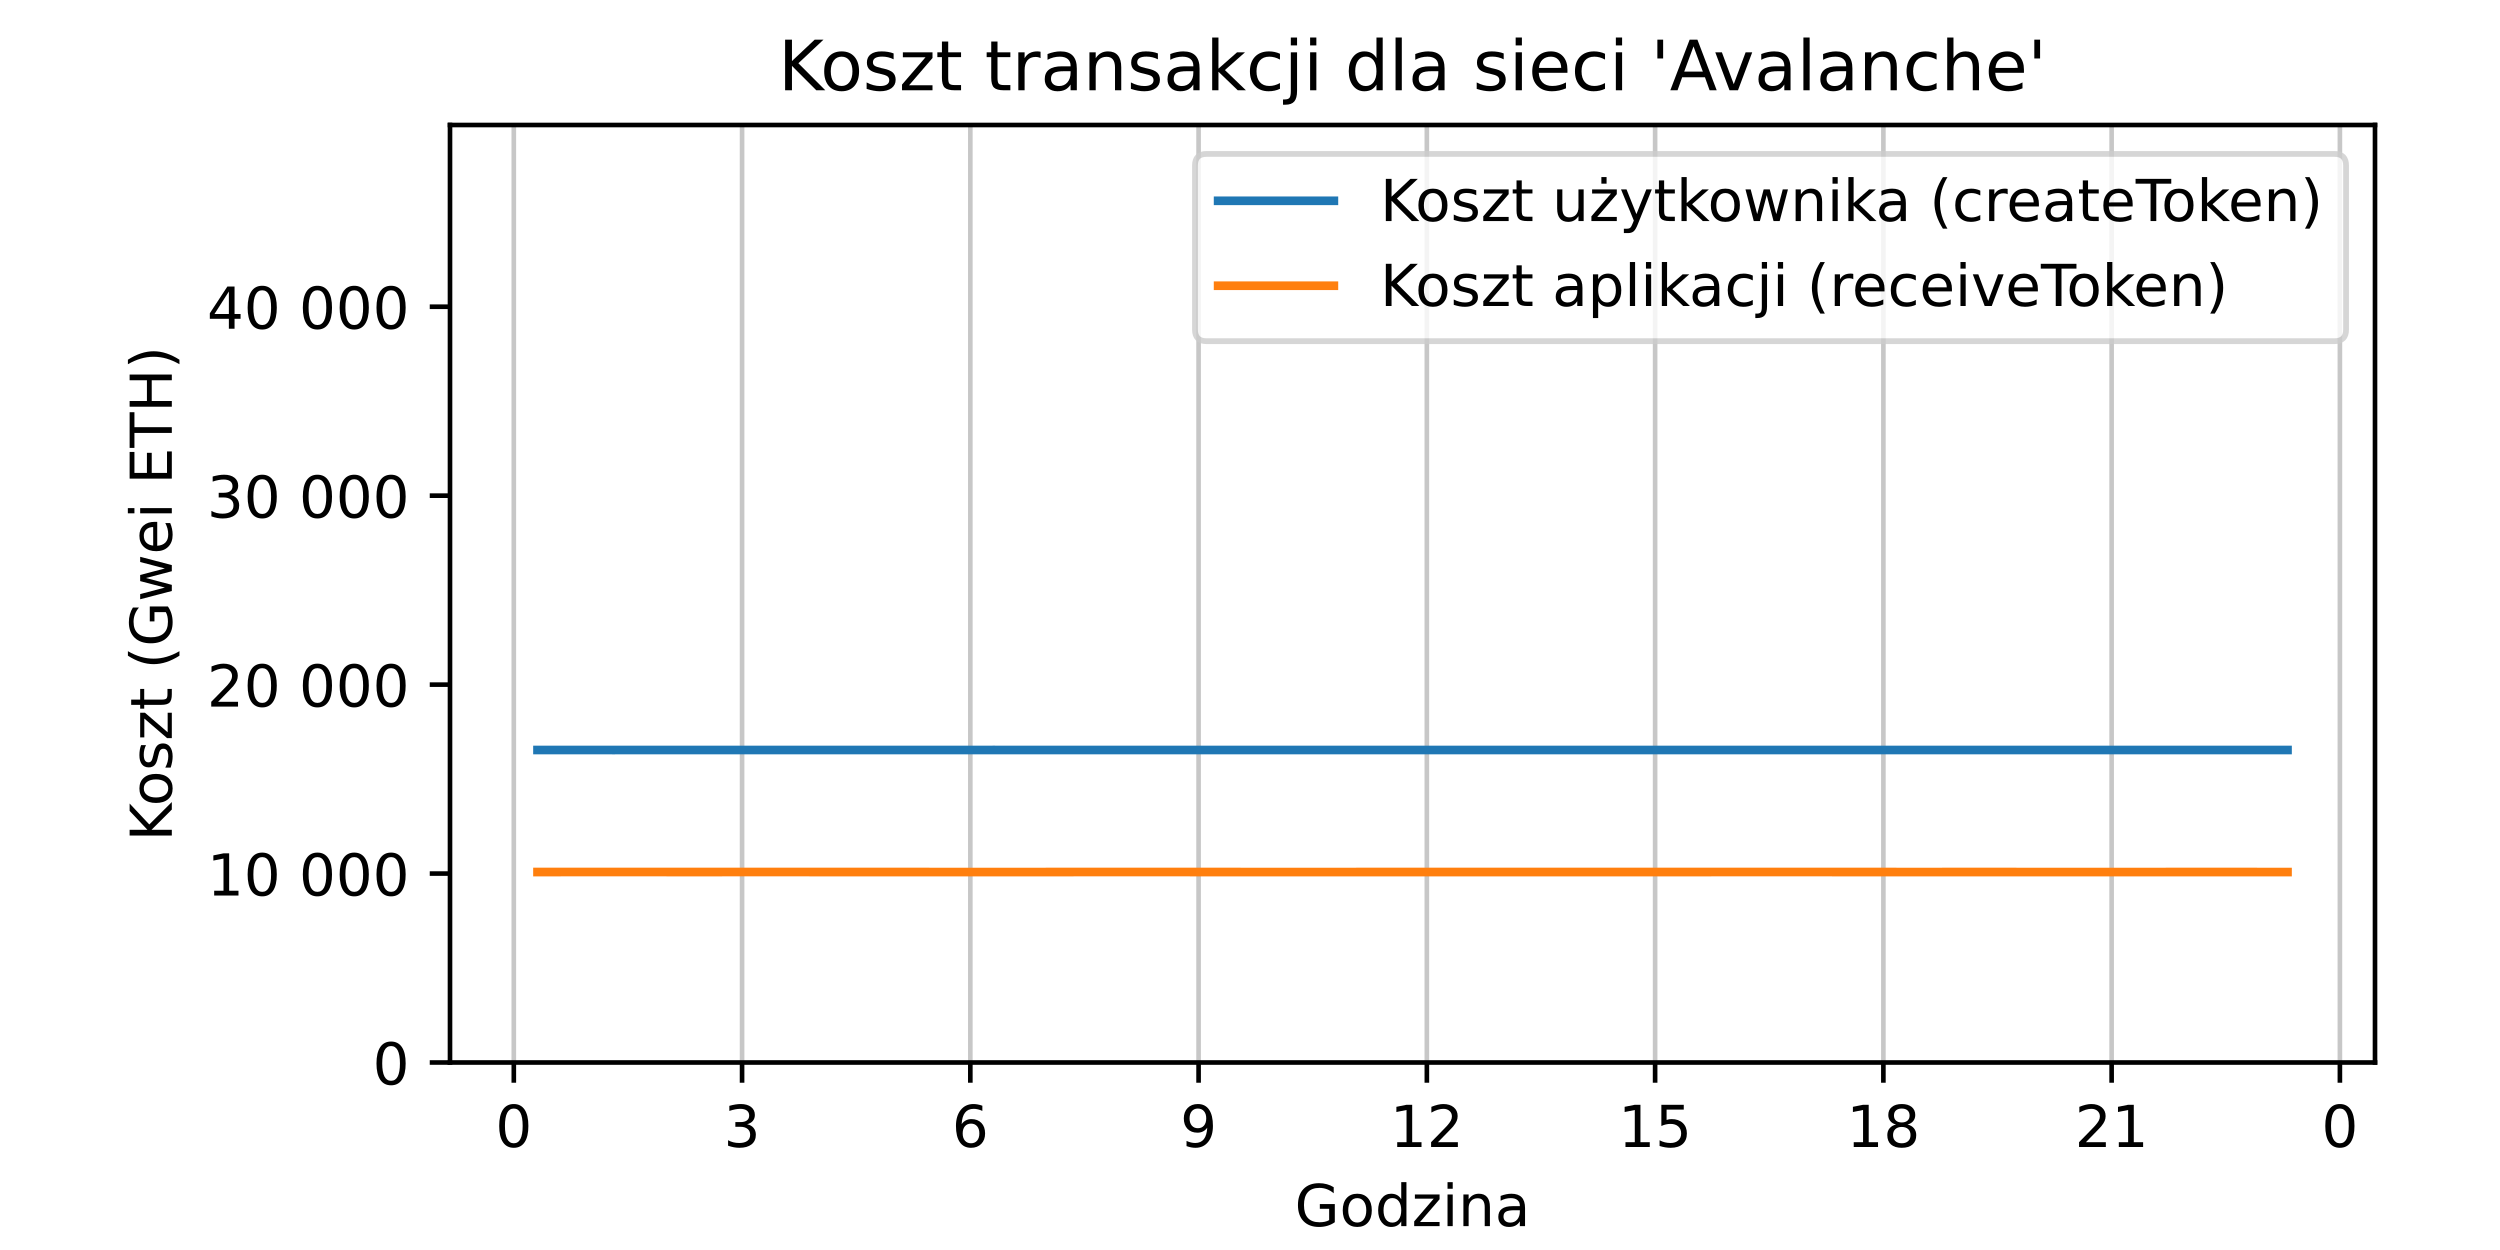
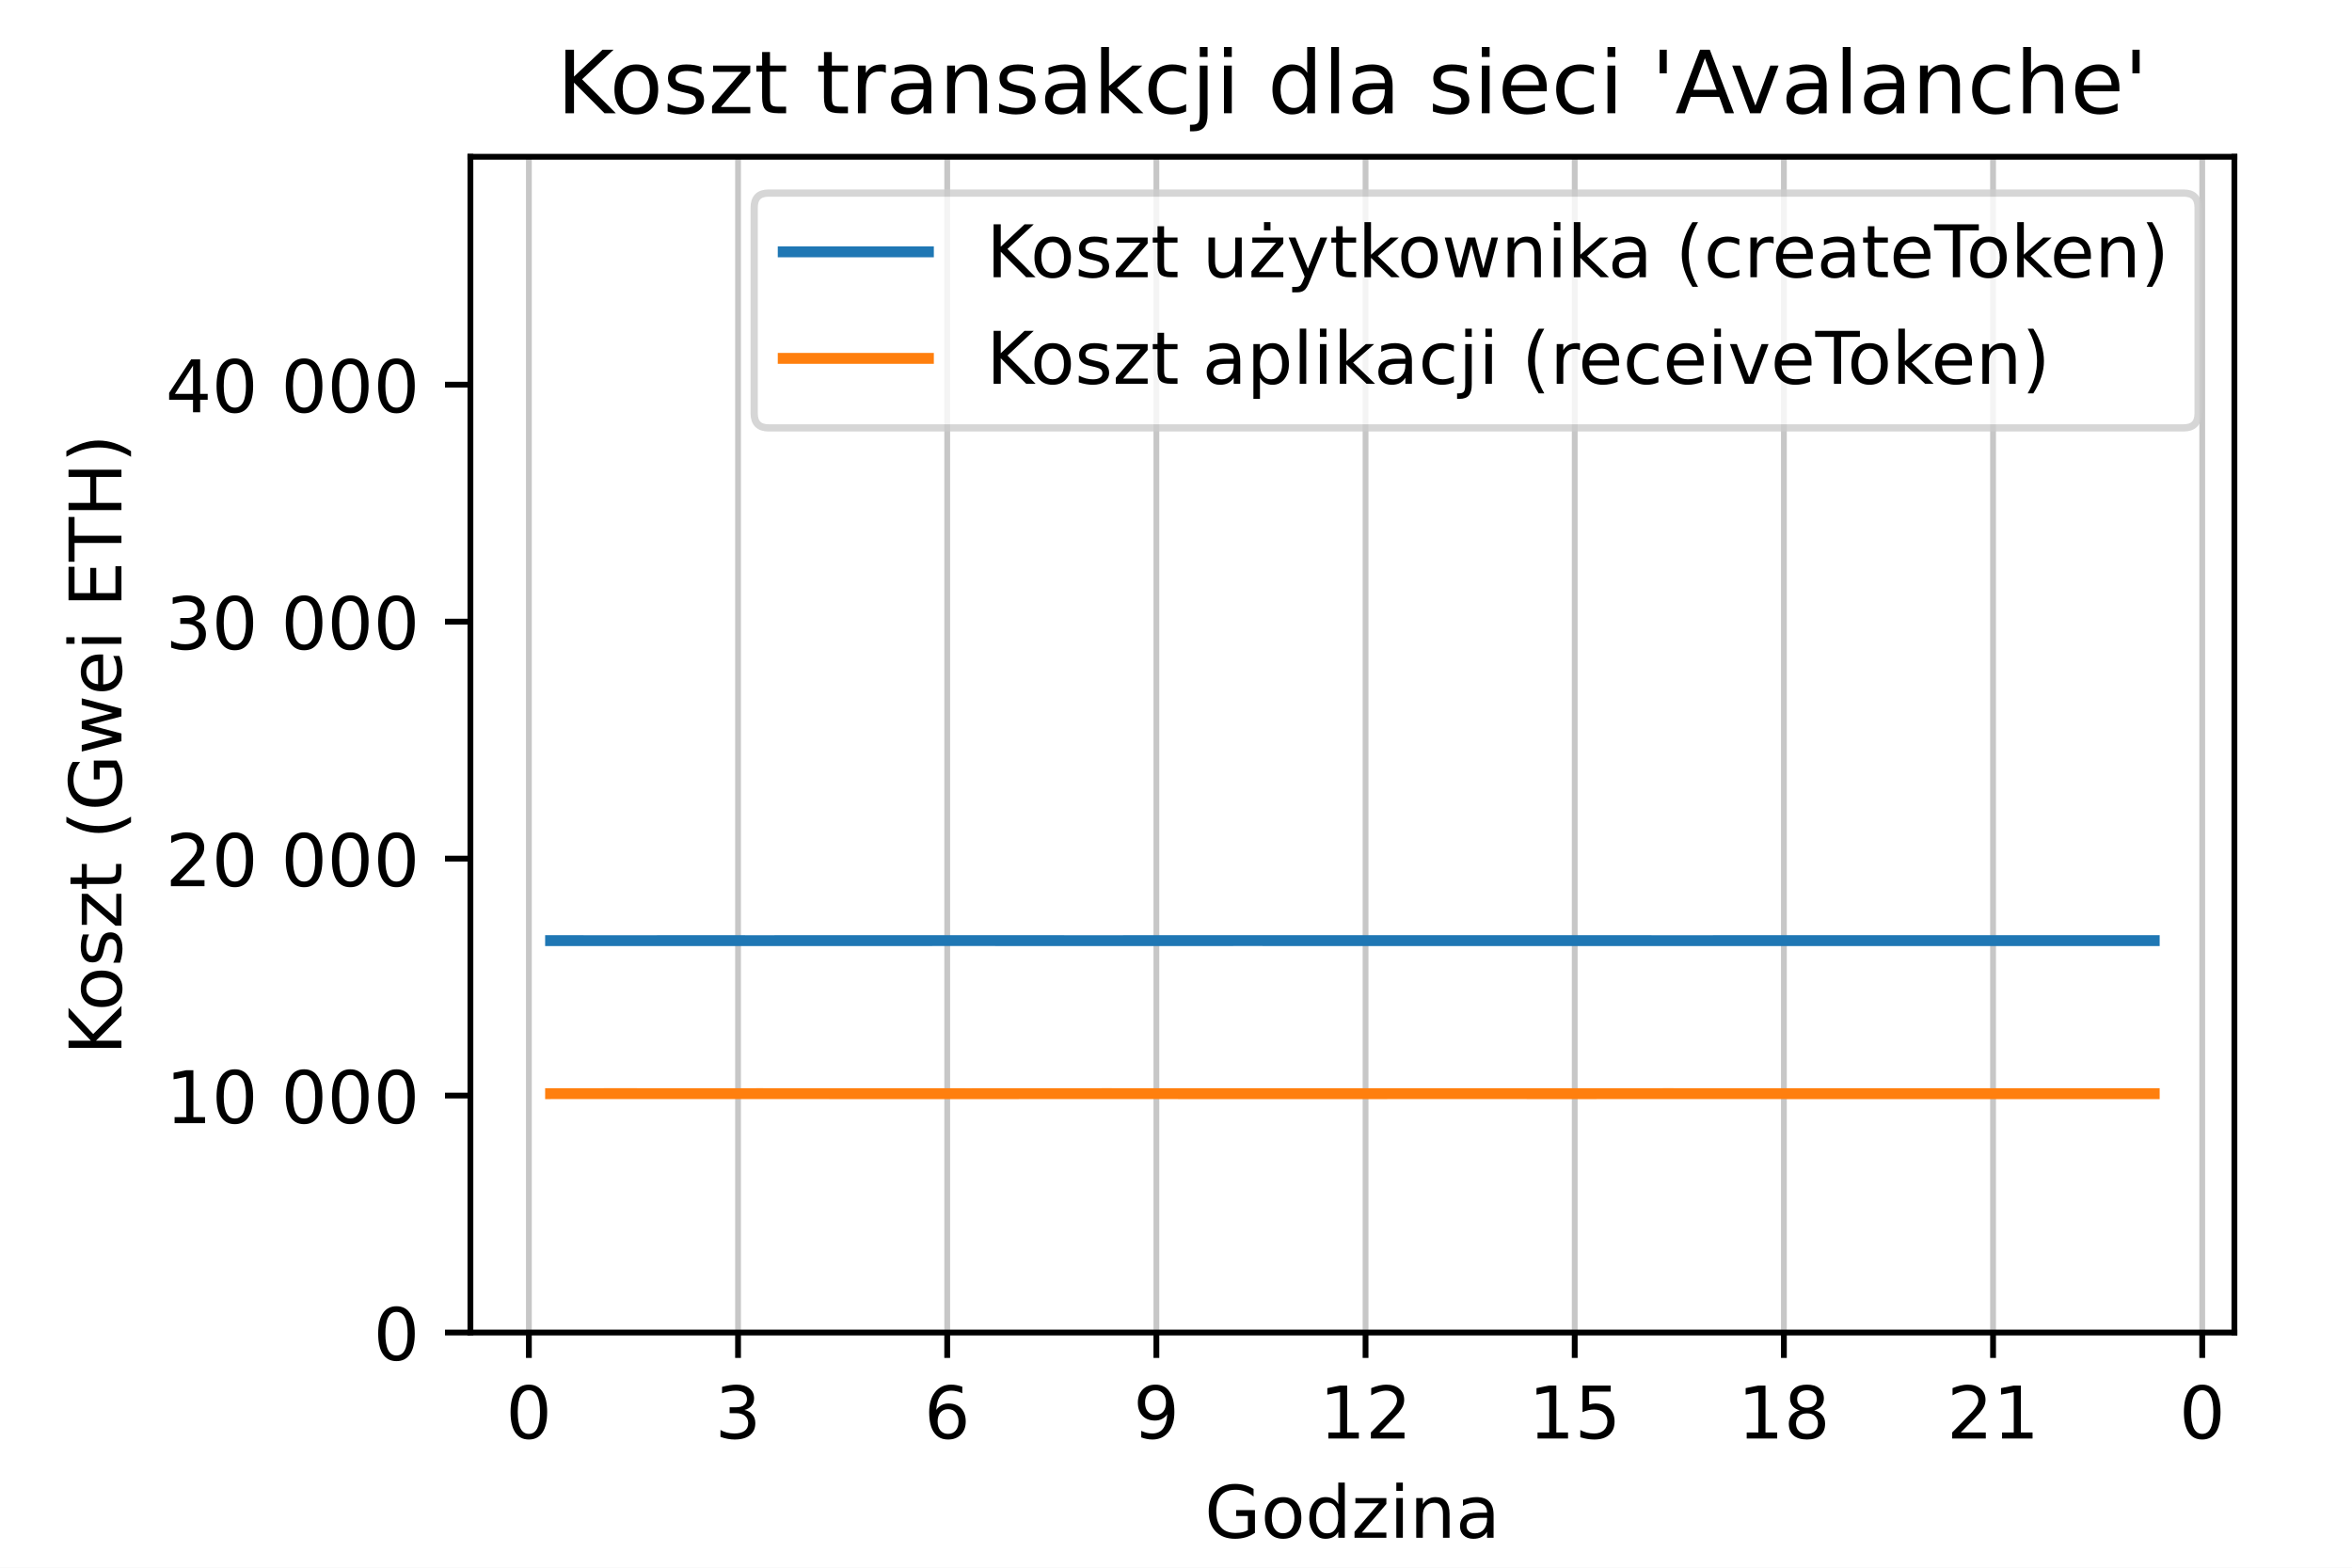
- <svg xmlns="http://www.w3.org/2000/svg" xmlns:xlink="http://www.w3.org/1999/xlink" width="432pt" height="216pt" viewBox="0 0 432 216" version="1.1">
+ <svg xmlns="http://www.w3.org/2000/svg" xmlns:xlink="http://www.w3.org/1999/xlink" width="324pt" height="216pt" viewBox="0 0 324 216" version="1.1">
  <defs>
    <style type="text/css">*{stroke-linejoin: round; stroke-linecap: butt}</style>
  </defs>
  <g id="figure_1">
    <g id="patch_1">
-       <path d="M 0 216  L 432 216  L 432 0  L 0 0  z " style="fill: #ffffff" />
+       <path d="M 0 216  L 324 216  L 324 0  L 0 0  z " style="fill: #ffffff" />
    </g>
    <g id="axes_1">
      <g id="patch_2">
-         <path d="M 77.76 183.6  L 410.4 183.6  L 410.4 21.6  L 77.76 21.6  z " style="fill: #ffffff" />
+         <path d="M 64.8 183.6  L 307.8 183.6  L 307.8 21.6  L 64.8 21.6  z " style="fill: #ffffff" />
      </g>
      <g id="matplotlib.axis_1">
        <g id="xtick_1">
          <g id="line2d_1">
-             <path d="M 88.786 183.6  L 88.786 21.6  " clip-path="url(#p49b5487b9a)" style="fill: none; stroke: #b0b0b0; stroke-opacity: 0.7; stroke-width: 0.8; stroke-linecap: square" />
+             <path d="M 72.855 183.6  L 72.855 21.6  " clip-path="url(#pa2dce106a3)" style="fill: none; stroke: #b0b0b0; stroke-opacity: 0.7; stroke-width: 0.8; stroke-linecap: square" />
          </g>
          <g id="line2d_2">
            <defs>
-               <path id="m25f9802b74" d="M 0 0  L 0 3.5  " style="stroke: #000000; stroke-width: 0.8" />
-             </defs>
-             <g>
-               <use xlink:href="#m25f9802b74" x="88.786" y="183.6" style="stroke: #000000; stroke-width: 0.8" />
+               <path id="mee5f98a367" d="M 0 0  L 0 3.5  " style="stroke: #000000; stroke-width: 0.8" />
+             </defs>
+             <g>
+               <use xlink:href="#mee5f98a367" x="72.855" y="183.6" style="stroke: #000000; stroke-width: 0.8" />
            </g>
          </g>
          <g id="text_1">
-             <g transform="translate(85.60466 198.1984)scale(0.1 -0.1)">
+             <g transform="translate(69.67339 198.1984)scale(0.1 -0.1)">
              <defs>
                <path id="DejaVuSans-30" d="M 2034 4250  Q 1547 4250 1301 3770  Q 1056 3291 1056 2328  Q 1056 1369 1301 889  Q 1547 409 2034 409  Q 2525 409 2770 889  Q 3016 1369 3016 2328  Q 3016 3291 2770 3770  Q 2525 4250 2034 4250  z M 2034 4750  Q 2819 4750 3233 4129  Q 3647 3509 3647 2328  Q 3647 1150 3233 529  Q 2819 -91 2034 -91  Q 1250 -91 836 529  Q 422 1150 422 2328  Q 422 3509 836 4129  Q 1250 4750 2034 4750  z " transform="scale(0.015625)" />
              </defs>
              <use xlink:href="#DejaVuSans-30" />
            </g>
          </g>
        </g>
        <g id="xtick_2">
          <g id="line2d_3">
-             <path d="M 128.229 183.6  L 128.229 21.6  " clip-path="url(#p49b5487b9a)" style="fill: none; stroke: #b0b0b0; stroke-opacity: 0.7; stroke-width: 0.8; stroke-linecap: square" />
+             <path d="M 101.669 183.6  L 101.669 21.6  " clip-path="url(#pa2dce106a3)" style="fill: none; stroke: #b0b0b0; stroke-opacity: 0.7; stroke-width: 0.8; stroke-linecap: square" />
          </g>
          <g id="line2d_4">
            <g>
-               <use xlink:href="#m25f9802b74" x="128.229" y="183.6" style="stroke: #000000; stroke-width: 0.8" />
+               <use xlink:href="#mee5f98a367" x="101.669" y="183.6" style="stroke: #000000; stroke-width: 0.8" />
            </g>
          </g>
          <g id="text_2">
-             <g transform="translate(125.0481 198.1984)scale(0.1 -0.1)">
+             <g transform="translate(98.48762 198.1984)scale(0.1 -0.1)">
              <defs>
                <path id="DejaVuSans-33" d="M 2597 2516  Q 3050 2419 3304 2112  Q 3559 1806 3559 1356  Q 3559 666 3084 287  Q 2609 -91 1734 -91  Q 1441 -91 1130 -33  Q 819 25 488 141  L 488 750  Q 750 597 1062 519  Q 1375 441 1716 441  Q 2309 441 2620 675  Q 2931 909 2931 1356  Q 2931 1769 2642 2001  Q 2353 2234 1838 2234  L 1294 2234  L 1294 2753  L 1863 2753  Q 2328 2753 2575 2939  Q 2822 3125 2822 3475  Q 2822 3834 2567 4026  Q 2313 4219 1838 4219  Q 1578 4219 1281 4162  Q 984 4106 628 3988  L 628 4550  Q 988 4650 1302 4700  Q 1616 4750 1894 4750  Q 2613 4750 3031 4423  Q 3450 4097 3450 3541  Q 3450 3153 3228 2886  Q 3006 2619 2597 2516  z " transform="scale(0.015625)" />
              </defs>
              <use xlink:href="#DejaVuSans-33" />
            </g>
          </g>
        </g>
        <g id="xtick_3">
          <g id="line2d_5">
-             <path d="M 167.673 183.6  L 167.673 21.6  " clip-path="url(#p49b5487b9a)" style="fill: none; stroke: #b0b0b0; stroke-opacity: 0.7; stroke-width: 0.8; stroke-linecap: square" />
+             <path d="M 130.483 183.6  L 130.483 21.6  " clip-path="url(#pa2dce106a3)" style="fill: none; stroke: #b0b0b0; stroke-opacity: 0.7; stroke-width: 0.8; stroke-linecap: square" />
          </g>
          <g id="line2d_6">
            <g>
-               <use xlink:href="#m25f9802b74" x="167.673" y="183.6" style="stroke: #000000; stroke-width: 0.8" />
+               <use xlink:href="#mee5f98a367" x="130.483" y="183.6" style="stroke: #000000; stroke-width: 0.8" />
            </g>
          </g>
          <g id="text_3">
-             <g transform="translate(164.4916 198.1984)scale(0.1 -0.1)">
+             <g transform="translate(127.3019 198.1984)scale(0.1 -0.1)">
              <defs>
                <path id="DejaVuSans-36" d="M 2113 2584  Q 1688 2584 1439 2293  Q 1191 2003 1191 1497  Q 1191 994 1439 701  Q 1688 409 2113 409  Q 2538 409 2786 701  Q 3034 994 3034 1497  Q 3034 2003 2786 2293  Q 2538 2584 2113 2584  z M 3366 4563  L 3366 3988  Q 3128 4100 2886 4159  Q 2644 4219 2406 4219  Q 1781 4219 1451 3797  Q 1122 3375 1075 2522  Q 1259 2794 1537 2939  Q 1816 3084 2150 3084  Q 2853 3084 3261 2657  Q 3669 2231 3669 1497  Q 3669 778 3244 343  Q 2819 -91 2113 -91  Q 1303 -91 875 529  Q 447 1150 447 2328  Q 447 3434 972 4092  Q 1497 4750 2381 4750  Q 2619 4750 2861 4703  Q 3103 4656 3366 4563  z " transform="scale(0.015625)" />
              </defs>
              <use xlink:href="#DejaVuSans-36" />
            </g>
          </g>
        </g>
        <g id="xtick_4">
          <g id="line2d_7">
-             <path d="M 207.116 183.6  L 207.116 21.6  " clip-path="url(#p49b5487b9a)" style="fill: none; stroke: #b0b0b0; stroke-opacity: 0.7; stroke-width: 0.8; stroke-linecap: square" />
+             <path d="M 159.297 183.6  L 159.297 21.6  " clip-path="url(#pa2dce106a3)" style="fill: none; stroke: #b0b0b0; stroke-opacity: 0.7; stroke-width: 0.8; stroke-linecap: square" />
          </g>
          <g id="line2d_8">
            <g>
-               <use xlink:href="#m25f9802b74" x="207.116" y="183.6" style="stroke: #000000; stroke-width: 0.8" />
+               <use xlink:href="#mee5f98a367" x="159.297" y="183.6" style="stroke: #000000; stroke-width: 0.8" />
            </g>
          </g>
          <g id="text_4">
-             <g transform="translate(203.9351 198.1984)scale(0.1 -0.1)">
+             <g transform="translate(156.1161 198.1984)scale(0.1 -0.1)">
              <defs>
                <path id="DejaVuSans-39" d="M 703 97  L 703 672  Q 941 559 1184 500  Q 1428 441 1663 441  Q 2288 441 2617 861  Q 2947 1281 2994 2138  Q 2813 1869 2534 1725  Q 2256 1581 1919 1581  Q 1219 1581 811 2004  Q 403 2428 403 3163  Q 403 3881 828 4315  Q 1253 4750 1959 4750  Q 2769 4750 3195 4129  Q 3622 3509 3622 2328  Q 3622 1225 3098 567  Q 2575 -91 1691 -91  Q 1453 -91 1209 -44  Q 966 3 703 97  z M 1959 2075  Q 2384 2075 2632 2365  Q 2881 2656 2881 3163  Q 2881 3666 2632 3958  Q 2384 4250 1959 4250  Q 1534 4250 1286 3958  Q 1038 3666 1038 3163  Q 1038 2656 1286 2365  Q 1534 2075 1959 2075  z " transform="scale(0.015625)" />
              </defs>
              <use xlink:href="#DejaVuSans-39" />
            </g>
          </g>
        </g>
        <g id="xtick_5">
          <g id="line2d_9">
-             <path d="M 246.56 183.6  L 246.56 21.6  " clip-path="url(#p49b5487b9a)" style="fill: none; stroke: #b0b0b0; stroke-opacity: 0.7; stroke-width: 0.8; stroke-linecap: square" />
+             <path d="M 188.112 183.6  L 188.112 21.6  " clip-path="url(#pa2dce106a3)" style="fill: none; stroke: #b0b0b0; stroke-opacity: 0.7; stroke-width: 0.8; stroke-linecap: square" />
          </g>
          <g id="line2d_10">
            <g>
-               <use xlink:href="#m25f9802b74" x="246.56" y="183.6" style="stroke: #000000; stroke-width: 0.8" />
+               <use xlink:href="#mee5f98a367" x="188.112" y="183.6" style="stroke: #000000; stroke-width: 0.8" />
            </g>
          </g>
          <g id="text_5">
-             <g transform="translate(240.1973 198.1984)scale(0.1 -0.1)">
+             <g transform="translate(181.7491 198.1984)scale(0.1 -0.1)">
              <defs>
                <path id="DejaVuSans-31" d="M 794 531  L 1825 531  L 1825 4091  L 703 3866  L 703 4441  L 1819 4666  L 2450 4666  L 2450 531  L 3481 531  L 3481 0  L 794 0  L 794 531  z " transform="scale(0.015625)" />
                <path id="DejaVuSans-32" d="M 1228 531  L 3431 531  L 3431 0  L 469 0  L 469 531  Q 828 903 1448 1529  Q 2069 2156 2228 2338  Q 2531 2678 2651 2914  Q 2772 3150 2772 3378  Q 2772 3750 2511 3984  Q 2250 4219 1831 4219  Q 1534 4219 1204 4116  Q 875 4013 500 3803  L 500 4441  Q 881 4594 1212 4672  Q 1544 4750 1819 4750  Q 2544 4750 2975 4387  Q 3406 4025 3406 3419  Q 3406 3131 3298 2873  Q 3191 2616 2906 2266  Q 2828 2175 2409 1742  Q 1991 1309 1228 531  z " transform="scale(0.015625)" />
              </defs>
              <use xlink:href="#DejaVuSans-31" />
              <use xlink:href="#DejaVuSans-32" x="63.623" />
            </g>
          </g>
        </g>
        <g id="xtick_6">
          <g id="line2d_11">
-             <path d="M 286.003 183.6  L 286.003 21.6  " clip-path="url(#p49b5487b9a)" style="fill: none; stroke: #b0b0b0; stroke-opacity: 0.7; stroke-width: 0.8; stroke-linecap: square" />
+             <path d="M 216.926 183.6  L 216.926 21.6  " clip-path="url(#pa2dce106a3)" style="fill: none; stroke: #b0b0b0; stroke-opacity: 0.7; stroke-width: 0.8; stroke-linecap: square" />
          </g>
          <g id="line2d_12">
            <g>
-               <use xlink:href="#m25f9802b74" x="286.003" y="183.6" style="stroke: #000000; stroke-width: 0.8" />
+               <use xlink:href="#mee5f98a367" x="216.926" y="183.6" style="stroke: #000000; stroke-width: 0.8" />
            </g>
          </g>
          <g id="text_6">
-             <g transform="translate(279.6408 198.1984)scale(0.1 -0.1)">
+             <g transform="translate(210.5633 198.1984)scale(0.1 -0.1)">
              <defs>
                <path id="DejaVuSans-35" d="M 691 4666  L 3169 4666  L 3169 4134  L 1269 4134  L 1269 2991  Q 1406 3038 1543 3061  Q 1681 3084 1819 3084  Q 2600 3084 3056 2656  Q 3513 2228 3513 1497  Q 3513 744 3044 326  Q 2575 -91 1722 -91  Q 1428 -91 1123 -41  Q 819 9 494 109  L 494 744  Q 775 591 1075 516  Q 1375 441 1709 441  Q 2250 441 2565 725  Q 2881 1009 2881 1497  Q 2881 1984 2565 2268  Q 2250 2553 1709 2553  Q 1456 2553 1204 2497  Q 953 2441 691 2322  L 691 4666  z " transform="scale(0.015625)" />
              </defs>
              <use xlink:href="#DejaVuSans-31" />
              <use xlink:href="#DejaVuSans-35" x="63.623" />
            </g>
          </g>
        </g>
        <g id="xtick_7">
          <g id="line2d_13">
-             <path d="M 325.447 183.6  L 325.447 21.6  " clip-path="url(#p49b5487b9a)" style="fill: none; stroke: #b0b0b0; stroke-opacity: 0.7; stroke-width: 0.8; stroke-linecap: square" />
+             <path d="M 245.74 183.6  L 245.74 21.6  " clip-path="url(#pa2dce106a3)" style="fill: none; stroke: #b0b0b0; stroke-opacity: 0.7; stroke-width: 0.8; stroke-linecap: square" />
          </g>
          <g id="line2d_14">
            <g>
-               <use xlink:href="#m25f9802b74" x="325.447" y="183.6" style="stroke: #000000; stroke-width: 0.8" />
+               <use xlink:href="#mee5f98a367" x="245.74" y="183.6" style="stroke: #000000; stroke-width: 0.8" />
            </g>
          </g>
          <g id="text_7">
-             <g transform="translate(319.0843 198.1984)scale(0.1 -0.1)">
+             <g transform="translate(239.3775 198.1984)scale(0.1 -0.1)">
              <defs>
                <path id="DejaVuSans-38" d="M 2034 2216  Q 1584 2216 1326 1975  Q 1069 1734 1069 1313  Q 1069 891 1326 650  Q 1584 409 2034 409  Q 2484 409 2743 651  Q 3003 894 3003 1313  Q 3003 1734 2745 1975  Q 2488 2216 2034 2216  z M 1403 2484  Q 997 2584 770 2862  Q 544 3141 544 3541  Q 544 4100 942 4425  Q 1341 4750 2034 4750  Q 2731 4750 3128 4425  Q 3525 4100 3525 3541  Q 3525 3141 3298 2862  Q 3072 2584 2669 2484  Q 3125 2378 3379 2068  Q 3634 1759 3634 1313  Q 3634 634 3220 271  Q 2806 -91 2034 -91  Q 1263 -91 848 271  Q 434 634 434 1313  Q 434 1759 690 2068  Q 947 2378 1403 2484  z M 1172 3481  Q 1172 3119 1398 2916  Q 1625 2713 2034 2713  Q 2441 2713 2670 2916  Q 2900 3119 2900 3481  Q 2900 3844 2670 4047  Q 2441 4250 2034 4250  Q 1625 4250 1398 4047  Q 1172 3844 1172 3481  z " transform="scale(0.015625)" />
              </defs>
              <use xlink:href="#DejaVuSans-31" />
              <use xlink:href="#DejaVuSans-38" x="63.623" />
            </g>
          </g>
        </g>
        <g id="xtick_8">
          <g id="line2d_15">
-             <path d="M 364.89 183.6  L 364.89 21.6  " clip-path="url(#p49b5487b9a)" style="fill: none; stroke: #b0b0b0; stroke-opacity: 0.7; stroke-width: 0.8; stroke-linecap: square" />
+             <path d="M 274.554 183.6  L 274.554 21.6  " clip-path="url(#pa2dce106a3)" style="fill: none; stroke: #b0b0b0; stroke-opacity: 0.7; stroke-width: 0.8; stroke-linecap: square" />
          </g>
          <g id="line2d_16">
            <g>
-               <use xlink:href="#m25f9802b74" x="364.89" y="183.6" style="stroke: #000000; stroke-width: 0.8" />
+               <use xlink:href="#mee5f98a367" x="274.554" y="183.6" style="stroke: #000000; stroke-width: 0.8" />
            </g>
          </g>
          <g id="text_8">
-             <g transform="translate(358.5278 198.1984)scale(0.1 -0.1)">
+             <g transform="translate(268.1917 198.1984)scale(0.1 -0.1)">
              <use xlink:href="#DejaVuSans-32" />
              <use xlink:href="#DejaVuSans-31" x="63.623" />
            </g>
          </g>
        </g>
        <g id="xtick_9">
          <g id="line2d_17">
-             <path d="M 404.334 183.6  L 404.334 21.6  " clip-path="url(#p49b5487b9a)" style="fill: none; stroke: #b0b0b0; stroke-opacity: 0.7; stroke-width: 0.8; stroke-linecap: square" />
+             <path d="M 303.368 183.6  L 303.368 21.6  " clip-path="url(#pa2dce106a3)" style="fill: none; stroke: #b0b0b0; stroke-opacity: 0.7; stroke-width: 0.8; stroke-linecap: square" />
          </g>
          <g id="line2d_18">
            <g>
-               <use xlink:href="#m25f9802b74" x="404.334" y="183.6" style="stroke: #000000; stroke-width: 0.8" />
+               <use xlink:href="#mee5f98a367" x="303.368" y="183.6" style="stroke: #000000; stroke-width: 0.8" />
            </g>
          </g>
          <g id="text_9">
-             <g transform="translate(401.1525 198.1984)scale(0.1 -0.1)">
+             <g transform="translate(300.1872 198.1984)scale(0.1 -0.1)">
              <use xlink:href="#DejaVuSans-30" />
            </g>
          </g>
        </g>
        <g id="text_10">
-           <g transform="translate(223.7261 211.8766)scale(0.1 -0.1)">
+           <g transform="translate(165.9461 211.8766)scale(0.1 -0.1)">
            <defs>
              <path id="DejaVuSans-47" d="M 3809 666  L 3809 1919  L 2778 1919  L 2778 2438  L 4434 2438  L 4434 434  Q 4069 175 3628 42  Q 3188 -91 2688 -91  Q 1594 -91 976 548  Q 359 1188 359 2328  Q 359 3472 976 4111  Q 1594 4750 2688 4750  Q 3144 4750 3555 4637  Q 3966 4525 4313 4306  L 4313 3634  Q 3963 3931 3569 4081  Q 3175 4231 2741 4231  Q 1884 4231 1454 3753  Q 1025 3275 1025 2328  Q 1025 1384 1454 906  Q 1884 428 2741 428  Q 3075 428 3337 486  Q 3600 544 3809 666  z " transform="scale(0.015625)" />
              <path id="DejaVuSans-6f" d="M 1959 3097  Q 1497 3097 1228 2736  Q 959 2375 959 1747  Q 959 1119 1226 758  Q 1494 397 1959 397  Q 2419 397 2687 759  Q 2956 1122 2956 1747  Q 2956 2369 2687 2733  Q 2419 3097 1959 3097  z M 1959 3584  Q 2709 3584 3137 3096  Q 3566 2609 3566 1747  Q 3566 888 3137 398  Q 2709 -91 1959 -91  Q 1206 -91 779 398  Q 353 888 353 1747  Q 353 2609 779 3096  Q 1206 3584 1959 3584  z " transform="scale(0.015625)" />
              <path id="DejaVuSans-64" d="M 2906 2969  L 2906 4863  L 3481 4863  L 3481 0  L 2906 0  L 2906 525  Q 2725 213 2448 61  Q 2172 -91 1784 -91  Q 1150 -91 751 415  Q 353 922 353 1747  Q 353 2572 751 3078  Q 1150 3584 1784 3584  Q 2172 3584 2448 3432  Q 2725 3281 2906 2969  z M 947 1747  Q 947 1113 1208 752  Q 1469 391 1925 391  Q 2381 391 2643 752  Q 2906 1113 2906 1747  Q 2906 2381 2643 2742  Q 2381 3103 1925 3103  Q 1469 3103 1208 2742  Q 947 2381 947 1747  z " transform="scale(0.015625)" />
              <path id="DejaVuSans-7a" d="M 353 3500  L 3084 3500  L 3084 2975  L 922 459  L 3084 459  L 3084 0  L 275 0  L 275 525  L 2438 3041  L 353 3041  L 353 3500  z " transform="scale(0.015625)" />
              <path id="DejaVuSans-69" d="M 603 3500  L 1178 3500  L 1178 0  L 603 0  L 603 3500  z M 603 4863  L 1178 4863  L 1178 4134  L 603 4134  L 603 4863  z " transform="scale(0.015625)" />
              <path id="DejaVuSans-6e" d="M 3513 2113  L 3513 0  L 2938 0  L 2938 2094  Q 2938 2591 2744 2837  Q 2550 3084 2163 3084  Q 1697 3084 1428 2787  Q 1159 2491 1159 1978  L 1159 0  L 581 0  L 581 3500  L 1159 3500  L 1159 2956  Q 1366 3272 1645 3428  Q 1925 3584 2291 3584  Q 2894 3584 3203 3211  Q 3513 2838 3513 2113  z " transform="scale(0.015625)" />
              <path id="DejaVuSans-61" d="M 2194 1759  Q 1497 1759 1228 1600  Q 959 1441 959 1056  Q 959 750 1161 570  Q 1363 391 1709 391  Q 2188 391 2477 730  Q 2766 1069 2766 1631  L 2766 1759  L 2194 1759  z M 3341 1997  L 3341 0  L 2766 0  L 2766 531  Q 2569 213 2275 61  Q 1981 -91 1556 -91  Q 1019 -91 701 211  Q 384 513 384 1019  Q 384 1609 779 1909  Q 1175 2209 1959 2209  L 2766 2209  L 2766 2266  Q 2766 2663 2505 2880  Q 2244 3097 1772 3097  Q 1472 3097 1187 3025  Q 903 2953 641 2809  L 641 3341  Q 956 3463 1253 3523  Q 1550 3584 1831 3584  Q 2591 3584 2966 3190  Q 3341 2797 3341 1997  z " transform="scale(0.015625)" />
            </defs>
            <use xlink:href="#DejaVuSans-47" />
            <use xlink:href="#DejaVuSans-6f" x="77.49" />
            <use xlink:href="#DejaVuSans-64" x="138.672" />
            <use xlink:href="#DejaVuSans-7a" x="202.148" />
            <use xlink:href="#DejaVuSans-69" x="254.639" />
            <use xlink:href="#DejaVuSans-6e" x="282.422" />
            <use xlink:href="#DejaVuSans-61" x="345.801" />
          </g>
        </g>
      </g>
      <g id="matplotlib.axis_2">
        <g id="ytick_1">
          <g id="line2d_19">
            <defs>
-               <path id="m1d9771fbdd" d="M 0 0  L -3.5 0  " style="stroke: #000000; stroke-width: 0.8" />
-             </defs>
-             <g>
-               <use xlink:href="#m1d9771fbdd" x="77.76" y="183.6" style="stroke: #000000; stroke-width: 0.8" />
+               <path id="m3f903a6457" d="M 0 0  L -3.5 0  " style="stroke: #000000; stroke-width: 0.8" />
+             </defs>
+             <g>
+               <use xlink:href="#m3f903a6457" x="64.8" y="183.6" style="stroke: #000000; stroke-width: 0.8" />
            </g>
          </g>
          <g id="text_11">
-             <g transform="translate(64.3975 187.3992)scale(0.1 -0.1)">
+             <g transform="translate(51.4375 187.3992)scale(0.1 -0.1)">
              <use xlink:href="#DejaVuSans-30" />
            </g>
          </g>
        </g>
        <g id="ytick_2">
          <g id="line2d_20">
            <g>
-               <use xlink:href="#m1d9771fbdd" x="77.76" y="150.951" style="stroke: #000000; stroke-width: 0.8" />
+               <use xlink:href="#m3f903a6457" x="64.8" y="150.951" style="stroke: #000000; stroke-width: 0.8" />
            </g>
          </g>
          <g id="text_12">
-             <g transform="translate(35.76937 154.7502)scale(0.1 -0.1)">
+             <g transform="translate(22.80937 154.7502)scale(0.1 -0.1)">
              <defs>
                <path id="DejaVuSans-20" transform="scale(0.015625)" />
              </defs>
              <use xlink:href="#DejaVuSans-31" />
              <use xlink:href="#DejaVuSans-30" x="63.623" />
              <use xlink:href="#DejaVuSans-20" x="127.246" />
              <use xlink:href="#DejaVuSans-30" x="159.033" />
              <use xlink:href="#DejaVuSans-30" x="222.656" />
              <use xlink:href="#DejaVuSans-30" x="286.279" />
            </g>
          </g>
        </g>
        <g id="ytick_3">
          <g id="line2d_21">
            <g>
-               <use xlink:href="#m1d9771fbdd" x="77.76" y="118.302" style="stroke: #000000; stroke-width: 0.8" />
+               <use xlink:href="#m3f903a6457" x="64.8" y="118.302" style="stroke: #000000; stroke-width: 0.8" />
            </g>
          </g>
          <g id="text_13">
-             <g transform="translate(35.76937 122.1011)scale(0.1 -0.1)">
+             <g transform="translate(22.80937 122.1011)scale(0.1 -0.1)">
              <use xlink:href="#DejaVuSans-32" />
              <use xlink:href="#DejaVuSans-30" x="63.623" />
              <use xlink:href="#DejaVuSans-20" x="127.246" />
              <use xlink:href="#DejaVuSans-30" x="159.033" />
              <use xlink:href="#DejaVuSans-30" x="222.656" />
              <use xlink:href="#DejaVuSans-30" x="286.279" />
            </g>
          </g>
        </g>
        <g id="ytick_4">
          <g id="line2d_22">
            <g>
-               <use xlink:href="#m1d9771fbdd" x="77.76" y="85.653" style="stroke: #000000; stroke-width: 0.8" />
+               <use xlink:href="#m3f903a6457" x="64.8" y="85.653" style="stroke: #000000; stroke-width: 0.8" />
            </g>
          </g>
          <g id="text_14">
-             <g transform="translate(35.76937 89.45207)scale(0.1 -0.1)">
+             <g transform="translate(22.80937 89.45207)scale(0.1 -0.1)">
              <use xlink:href="#DejaVuSans-33" />
              <use xlink:href="#DejaVuSans-30" x="63.623" />
              <use xlink:href="#DejaVuSans-20" x="127.246" />
              <use xlink:href="#DejaVuSans-30" x="159.033" />
              <use xlink:href="#DejaVuSans-30" x="222.656" />
              <use xlink:href="#DejaVuSans-30" x="286.279" />
            </g>
          </g>
        </g>
        <g id="ytick_5">
          <g id="line2d_23">
            <g>
-               <use xlink:href="#m1d9771fbdd" x="77.76" y="53.004" style="stroke: #000000; stroke-width: 0.8" />
+               <use xlink:href="#m3f903a6457" x="64.8" y="53.004" style="stroke: #000000; stroke-width: 0.8" />
            </g>
          </g>
          <g id="text_15">
-             <g transform="translate(35.76937 56.80302)scale(0.1 -0.1)">
+             <g transform="translate(22.80937 56.80302)scale(0.1 -0.1)">
              <defs>
                <path id="DejaVuSans-34" d="M 2419 4116  L 825 1625  L 2419 1625  L 2419 4116  z M 2253 4666  L 3047 4666  L 3047 1625  L 3713 1625  L 3713 1100  L 3047 1100  L 3047 0  L 2419 0  L 2419 1100  L 313 1100  L 313 1709  L 2253 4666  z " transform="scale(0.015625)" />
              </defs>
              <use xlink:href="#DejaVuSans-34" />
              <use xlink:href="#DejaVuSans-30" x="63.623" />
              <use xlink:href="#DejaVuSans-20" x="127.246" />
              <use xlink:href="#DejaVuSans-30" x="159.033" />
              <use xlink:href="#DejaVuSans-30" x="222.656" />
              <use xlink:href="#DejaVuSans-30" x="286.279" />
            </g>
          </g>
        </g>
        <g id="text_16">
-           <g transform="translate(29.68969 145.3594)rotate(-90)scale(0.1 -0.1)">
+           <g transform="translate(16.72969 145.3594)rotate(-90)scale(0.1 -0.1)">
            <defs>
              <path id="DejaVuSans-4b" d="M 628 4666  L 1259 4666  L 1259 2694  L 3353 4666  L 4166 4666  L 1850 2491  L 4331 0  L 3500 0  L 1259 2247  L 1259 0  L 628 0  L 628 4666  z " transform="scale(0.015625)" />
              <path id="DejaVuSans-73" d="M 2834 3397  L 2834 2853  Q 2591 2978 2328 3040  Q 2066 3103 1784 3103  Q 1356 3103 1142 2972  Q 928 2841 928 2578  Q 928 2378 1081 2264  Q 1234 2150 1697 2047  L 1894 2003  Q 2506 1872 2764 1633  Q 3022 1394 3022 966  Q 3022 478 2636 193  Q 2250 -91 1575 -91  Q 1294 -91 989 -36  Q 684 19 347 128  L 347 722  Q 666 556 975 473  Q 1284 391 1588 391  Q 1994 391 2212 530  Q 2431 669 2431 922  Q 2431 1156 2273 1281  Q 2116 1406 1581 1522  L 1381 1569  Q 847 1681 609 1914  Q 372 2147 372 2553  Q 372 3047 722 3315  Q 1072 3584 1716 3584  Q 2034 3584 2315 3537  Q 2597 3491 2834 3397  z " transform="scale(0.015625)" />
              <path id="DejaVuSans-74" d="M 1172 4494  L 1172 3500  L 2356 3500  L 2356 3053  L 1172 3053  L 1172 1153  Q 1172 725 1289 603  Q 1406 481 1766 481  L 2356 481  L 2356 0  L 1766 0  Q 1100 0 847 248  Q 594 497 594 1153  L 594 3053  L 172 3053  L 172 3500  L 594 3500  L 594 4494  L 1172 4494  z " transform="scale(0.015625)" />
              <path id="DejaVuSans-28" d="M 1984 4856  Q 1566 4138 1362 3434  Q 1159 2731 1159 2009  Q 1159 1288 1364 580  Q 1569 -128 1984 -844  L 1484 -844  Q 1016 -109 783 600  Q 550 1309 550 2009  Q 550 2706 781 3412  Q 1013 4119 1484 4856  L 1984 4856  z " transform="scale(0.015625)" />
              <path id="DejaVuSans-77" d="M 269 3500  L 844 3500  L 1563 769  L 2278 3500  L 2956 3500  L 3675 769  L 4391 3500  L 4966 3500  L 4050 0  L 3372 0  L 2619 2869  L 1863 0  L 1184 0  L 269 3500  z " transform="scale(0.015625)" />
              <path id="DejaVuSans-65" d="M 3597 1894  L 3597 1613  L 953 1613  Q 991 1019 1311 708  Q 1631 397 2203 397  Q 2534 397 2845 478  Q 3156 559 3463 722  L 3463 178  Q 3153 47 2828 -22  Q 2503 -91 2169 -91  Q 1331 -91 842 396  Q 353 884 353 1716  Q 353 2575 817 3079  Q 1281 3584 2069 3584  Q 2775 3584 3186 3129  Q 3597 2675 3597 1894  z M 3022 2063  Q 3016 2534 2758 2815  Q 2500 3097 2075 3097  Q 1594 3097 1305 2825  Q 1016 2553 972 2059  L 3022 2063  z " transform="scale(0.015625)" />
              <path id="DejaVuSans-45" d="M 628 4666  L 3578 4666  L 3578 4134  L 1259 4134  L 1259 2753  L 3481 2753  L 3481 2222  L 1259 2222  L 1259 531  L 3634 531  L 3634 0  L 628 0  L 628 4666  z " transform="scale(0.015625)" />
              <path id="DejaVuSans-54" d="M -19 4666  L 3928 4666  L 3928 4134  L 2272 4134  L 2272 0  L 1638 0  L 1638 4134  L -19 4134  L -19 4666  z " transform="scale(0.015625)" />
              <path id="DejaVuSans-48" d="M 628 4666  L 1259 4666  L 1259 2753  L 3553 2753  L 3553 4666  L 4184 4666  L 4184 0  L 3553 0  L 3553 2222  L 1259 2222  L 1259 0  L 628 0  L 628 4666  z " transform="scale(0.015625)" />
              <path id="DejaVuSans-29" d="M 513 4856  L 1013 4856  Q 1481 4119 1714 3412  Q 1947 2706 1947 2009  Q 1947 1309 1714 600  Q 1481 -109 1013 -844  L 513 -844  Q 928 -128 1133 580  Q 1338 1288 1338 2009  Q 1338 2731 1133 3434  Q 928 4138 513 4856  z " transform="scale(0.015625)" />
            </defs>
            <use xlink:href="#DejaVuSans-4b" />
            <use xlink:href="#DejaVuSans-6f" x="60.576" />
            <use xlink:href="#DejaVuSans-73" x="121.758" />
            <use xlink:href="#DejaVuSans-7a" x="173.857" />
            <use xlink:href="#DejaVuSans-74" x="226.348" />
            <use xlink:href="#DejaVuSans-20" x="265.557" />
            <use xlink:href="#DejaVuSans-28" x="297.344" />
            <use xlink:href="#DejaVuSans-47" x="336.357" />
            <use xlink:href="#DejaVuSans-77" x="413.848" />
            <use xlink:href="#DejaVuSans-65" x="495.635" />
            <use xlink:href="#DejaVuSans-69" x="557.158" />
            <use xlink:href="#DejaVuSans-20" x="584.941" />
            <use xlink:href="#DejaVuSans-45" x="616.729" />
            <use xlink:href="#DejaVuSans-54" x="679.912" />
            <use xlink:href="#DejaVuSans-48" x="740.996" />
            <use xlink:href="#DejaVuSans-29" x="816.191" />
          </g>
        </g>
      </g>
      <g id="line2d_24">
-         <path d="M 92.88 129.6  L 106.031 129.605  L 119.176 129.6  L 132.327 129.603  L 145.475 129.6  L 158.623 129.6  L 171.771 129.595  L 184.918 129.602  L 198.063 129.603  L 211.21 129.6  L 224.358 129.597  L 237.502 129.6  L 250.65 129.6  L 263.798 129.602  L 276.946 129.6  L 290.094 129.6  L 303.242 129.603  L 317.189 129.602  L 330.333 129.598  L 343.492 129.6  L 355.84 129.598  L 368.988 129.598  L 382.136 129.6  L 395.28 129.598  " clip-path="url(#p49b5487b9a)" style="fill: none; stroke: #1f77b4; stroke-width: 1.5; stroke-linecap: square" />
+         <path d="M 75.845 129.6  L 85.453 129.605  L 95.055 129.6  L 104.662 129.603  L 114.267 129.6  L 123.872 129.6  L 133.477 129.595  L 143.081 129.602  L 152.683 129.603  L 162.288 129.6  L 171.893 129.597  L 181.495 129.6  L 191.1 129.6  L 200.704 129.602  L 210.309 129.6  L 219.914 129.6  L 229.519 129.603  L 239.708 129.602  L 249.31 129.598  L 258.923 129.6  L 267.943 129.598  L 277.548 129.598  L 287.152 129.6  L 296.755 129.598  " clip-path="url(#pa2dce106a3)" style="fill: none; stroke: #1f77b4; stroke-width: 1.5; stroke-linecap: square" />
      </g>
      <g id="line2d_25">
-         <path d="M 92.88 150.688  L 106.031 150.683  L 119.176 150.688  L 132.327 150.684  L 145.475 150.688  L 158.623 150.688  L 171.771 150.693  L 184.918 150.686  L 198.063 150.684  L 211.21 150.688  L 224.358 150.691  L 237.502 150.688  L 250.65 150.688  L 263.798 150.686  L 276.946 150.688  L 290.094 150.688  L 303.242 150.684  L 317.189 150.686  L 330.333 150.689  L 343.492 150.688  L 355.84 150.69  L 368.988 150.689  L 382.136 150.688  L 395.28 150.689  " clip-path="url(#p49b5487b9a)" style="fill: none; stroke: #ff7f0e; stroke-width: 1.5; stroke-linecap: square" />
+         <path d="M 75.845 150.688  L 85.453 150.683  L 95.055 150.688  L 104.662 150.684  L 114.267 150.688  L 123.872 150.688  L 133.477 150.693  L 143.081 150.686  L 152.683 150.684  L 162.288 150.688  L 171.893 150.691  L 181.495 150.688  L 191.1 150.688  L 200.704 150.686  L 210.309 150.688  L 219.914 150.688  L 229.519 150.684  L 239.708 150.686  L 249.31 150.689  L 258.923 150.688  L 267.943 150.69  L 277.548 150.689  L 287.152 150.688  L 296.755 150.689  " clip-path="url(#pa2dce106a3)" style="fill: none; stroke: #ff7f0e; stroke-width: 1.5; stroke-linecap: square" />
      </g>
      <g id="patch_3">
-         <path d="M 77.76 183.6  L 77.76 21.6  " style="fill: none; stroke: #000000; stroke-width: 0.8; stroke-linejoin: miter; stroke-linecap: square" />
+         <path d="M 64.8 183.6  L 64.8 21.6  " style="fill: none; stroke: #000000; stroke-width: 0.8; stroke-linejoin: miter; stroke-linecap: square" />
      </g>
      <g id="patch_4">
-         <path d="M 410.4 183.6  L 410.4 21.6  " style="fill: none; stroke: #000000; stroke-width: 0.8; stroke-linejoin: miter; stroke-linecap: square" />
+         <path d="M 307.8 183.6  L 307.8 21.6  " style="fill: none; stroke: #000000; stroke-width: 0.8; stroke-linejoin: miter; stroke-linecap: square" />
      </g>
      <g id="patch_5">
-         <path d="M 77.76 183.6  L 410.4 183.6  " style="fill: none; stroke: #000000; stroke-width: 0.8; stroke-linejoin: miter; stroke-linecap: square" />
+         <path d="M 64.8 183.6  L 307.8 183.6  " style="fill: none; stroke: #000000; stroke-width: 0.8; stroke-linejoin: miter; stroke-linecap: square" />
      </g>
      <g id="patch_6">
-         <path d="M 77.76 21.6  L 410.4 21.6  " style="fill: none; stroke: #000000; stroke-width: 0.8; stroke-linejoin: miter; stroke-linecap: square" />
+         <path d="M 64.8 21.6  L 307.8 21.6  " style="fill: none; stroke: #000000; stroke-width: 0.8; stroke-linejoin: miter; stroke-linecap: square" />
      </g>
      <g id="text_17">
-         <g transform="translate(134.4909 15.6)scale(0.12 -0.12)">
+         <g transform="translate(76.71094 15.6)scale(0.12 -0.12)">
          <defs>
            <path id="DejaVuSans-72" d="M 2631 2963  Q 2534 3019 2420 3045  Q 2306 3072 2169 3072  Q 1681 3072 1420 2755  Q 1159 2438 1159 1844  L 1159 0  L 581 0  L 581 3500  L 1159 3500  L 1159 2956  Q 1341 3275 1631 3429  Q 1922 3584 2338 3584  Q 2397 3584 2469 3576  Q 2541 3569 2628 3553  L 2631 2963  z " transform="scale(0.015625)" />
            <path id="DejaVuSans-6b" d="M 581 4863  L 1159 4863  L 1159 1991  L 2875 3500  L 3609 3500  L 1753 1863  L 3688 0  L 2938 0  L 1159 1709  L 1159 0  L 581 0  L 581 4863  z " transform="scale(0.015625)" />
            <path id="DejaVuSans-63" d="M 3122 3366  L 3122 2828  Q 2878 2963 2633 3030  Q 2388 3097 2138 3097  Q 1578 3097 1268 2742  Q 959 2388 959 1747  Q 959 1106 1268 751  Q 1578 397 2138 397  Q 2388 397 2633 464  Q 2878 531 3122 666  L 3122 134  Q 2881 22 2623 -34  Q 2366 -91 2075 -91  Q 1284 -91 818 406  Q 353 903 353 1747  Q 353 2603 823 3093  Q 1294 3584 2113 3584  Q 2378 3584 2631 3529  Q 2884 3475 3122 3366  z " transform="scale(0.015625)" />
            <path id="DejaVuSans-6a" d="M 603 3500  L 1178 3500  L 1178 -63  Q 1178 -731 923 -1031  Q 669 -1331 103 -1331  L -116 -1331  L -116 -844  L 38 -844  Q 366 -844 484 -692  Q 603 -541 603 -63  L 603 3500  z M 603 4863  L 1178 4863  L 1178 4134  L 603 4134  L 603 4863  z " transform="scale(0.015625)" />
            <path id="DejaVuSans-6c" d="M 603 4863  L 1178 4863  L 1178 0  L 603 0  L 603 4863  z " transform="scale(0.015625)" />
            <path id="DejaVuSans-27" d="M 1147 4666  L 1147 2931  L 616 2931  L 616 4666  L 1147 4666  z " transform="scale(0.015625)" />
            <path id="DejaVuSans-41" d="M 2188 4044  L 1331 1722  L 3047 1722  L 2188 4044  z M 1831 4666  L 2547 4666  L 4325 0  L 3669 0  L 3244 1197  L 1141 1197  L 716 0  L 50 0  L 1831 4666  z " transform="scale(0.015625)" />
            <path id="DejaVuSans-76" d="M 191 3500  L 800 3500  L 1894 563  L 2988 3500  L 3597 3500  L 2284 0  L 1503 0  L 191 3500  z " transform="scale(0.015625)" />
            <path id="DejaVuSans-68" d="M 3513 2113  L 3513 0  L 2938 0  L 2938 2094  Q 2938 2591 2744 2837  Q 2550 3084 2163 3084  Q 1697 3084 1428 2787  Q 1159 2491 1159 1978  L 1159 0  L 581 0  L 581 4863  L 1159 4863  L 1159 2956  Q 1366 3272 1645 3428  Q 1925 3584 2291 3584  Q 2894 3584 3203 3211  Q 3513 2838 3513 2113  z " transform="scale(0.015625)" />
          </defs>
          <use xlink:href="#DejaVuSans-4b" />
          <use xlink:href="#DejaVuSans-6f" x="60.576" />
          <use xlink:href="#DejaVuSans-73" x="121.758" />
          <use xlink:href="#DejaVuSans-7a" x="173.857" />
          <use xlink:href="#DejaVuSans-74" x="226.348" />
          <use xlink:href="#DejaVuSans-20" x="265.557" />
          <use xlink:href="#DejaVuSans-74" x="297.344" />
          <use xlink:href="#DejaVuSans-72" x="336.553" />
          <use xlink:href="#DejaVuSans-61" x="377.666" />
          <use xlink:href="#DejaVuSans-6e" x="438.945" />
          <use xlink:href="#DejaVuSans-73" x="502.324" />
          <use xlink:href="#DejaVuSans-61" x="554.424" />
          <use xlink:href="#DejaVuSans-6b" x="615.703" />
          <use xlink:href="#DejaVuSans-63" x="673.613" />
          <use xlink:href="#DejaVuSans-6a" x="728.594" />
          <use xlink:href="#DejaVuSans-69" x="756.377" />
          <use xlink:href="#DejaVuSans-20" x="784.16" />
          <use xlink:href="#DejaVuSans-64" x="815.947" />
          <use xlink:href="#DejaVuSans-6c" x="879.424" />
          <use xlink:href="#DejaVuSans-61" x="907.207" />
          <use xlink:href="#DejaVuSans-20" x="968.486" />
          <use xlink:href="#DejaVuSans-73" x="1000.273" />
          <use xlink:href="#DejaVuSans-69" x="1052.373" />
          <use xlink:href="#DejaVuSans-65" x="1080.156" />
          <use xlink:href="#DejaVuSans-63" x="1141.68" />
          <use xlink:href="#DejaVuSans-69" x="1196.66" />
          <use xlink:href="#DejaVuSans-20" x="1224.443" />
          <use xlink:href="#DejaVuSans-27" x="1256.23" />
          <use xlink:href="#DejaVuSans-41" x="1283.721" />
          <use xlink:href="#DejaVuSans-76" x="1346.254" />
          <use xlink:href="#DejaVuSans-61" x="1405.434" />
          <use xlink:href="#DejaVuSans-6c" x="1466.713" />
          <use xlink:href="#DejaVuSans-61" x="1494.496" />
          <use xlink:href="#DejaVuSans-6e" x="1555.775" />
          <use xlink:href="#DejaVuSans-63" x="1619.154" />
          <use xlink:href="#DejaVuSans-68" x="1674.135" />
          <use xlink:href="#DejaVuSans-65" x="1737.514" />
          <use xlink:href="#DejaVuSans-27" x="1799.037" />
        </g>
      </g>
      <g id="legend_1">
        <g id="patch_7">
-           <path d="M 208.492 58.956  L 403.4 58.956  Q 405.4 58.956 405.4 56.956  L 405.4 28.6  Q 405.4 26.6 403.4 26.6  L 208.492 26.6  Q 206.492 26.6 206.492 28.6  L 206.492 56.956  Q 206.492 58.956 208.492 58.956  z " style="fill: #ffffff; opacity: 0.8; stroke: #cccccc; stroke-linejoin: miter" />
+           <path d="M 105.892 58.956  L 300.8 58.956  Q 302.8 58.956 302.8 56.956  L 302.8 28.6  Q 302.8 26.6 300.8 26.6  L 105.892 26.6  Q 103.892 26.6 103.892 28.6  L 103.892 56.956  Q 103.892 58.956 105.892 58.956  z " style="fill: #ffffff; opacity: 0.8; stroke: #cccccc; stroke-linejoin: miter" />
        </g>
        <g id="line2d_26">
-           <path d="M 210.492 34.698  L 220.492 34.698  L 230.492 34.698  " style="fill: none; stroke: #1f77b4; stroke-width: 1.5; stroke-linecap: square" />
+           <path d="M 107.892 34.698  L 117.892 34.698  L 127.892 34.698  " style="fill: none; stroke: #1f77b4; stroke-width: 1.5; stroke-linecap: square" />
        </g>
        <g id="text_18">
-           <g transform="translate(238.4922 38.19844)scale(0.1 -0.1)">
+           <g transform="translate(135.8922 38.19844)scale(0.1 -0.1)">
            <defs>
              <path id="DejaVuSans-75" d="M 544 1381  L 544 3500  L 1119 3500  L 1119 1403  Q 1119 906 1312 657  Q 1506 409 1894 409  Q 2359 409 2629 706  Q 2900 1003 2900 1516  L 2900 3500  L 3475 3500  L 3475 0  L 2900 0  L 2900 538  Q 2691 219 2414 64  Q 2138 -91 1772 -91  Q 1169 -91 856 284  Q 544 659 544 1381  z M 1991 3584  L 1991 3584  z " transform="scale(0.015625)" />
              <path id="DejaVuSans-17c" d="M 1378 4863  L 1953 4863  L 1953 4134  L 1378 4134  L 1378 4863  z M 1672 3584  L 1672 3584  z M 353 3500  L 3084 3500  L 3084 2975  L 922 459  L 3084 459  L 3084 0  L 275 0  L 275 525  L 2438 3041  L 353 3041  L 353 3500  z " transform="scale(0.015625)" />
              <path id="DejaVuSans-79" d="M 2059 -325  Q 1816 -950 1584 -1140  Q 1353 -1331 966 -1331  L 506 -1331  L 506 -850  L 844 -850  Q 1081 -850 1212 -737  Q 1344 -625 1503 -206  L 1606 56  L 191 3500  L 800 3500  L 1894 763  L 2988 3500  L 3597 3500  L 2059 -325  z " transform="scale(0.015625)" />
            </defs>
            <use xlink:href="#DejaVuSans-4b" />
            <use xlink:href="#DejaVuSans-6f" x="60.576" />
            <use xlink:href="#DejaVuSans-73" x="121.758" />
            <use xlink:href="#DejaVuSans-7a" x="173.857" />
            <use xlink:href="#DejaVuSans-74" x="226.348" />
            <use xlink:href="#DejaVuSans-20" x="265.557" />
            <use xlink:href="#DejaVuSans-75" x="297.344" />
            <use xlink:href="#DejaVuSans-17c" x="360.723" />
            <use xlink:href="#DejaVuSans-79" x="413.213" />
            <use xlink:href="#DejaVuSans-74" x="472.393" />
            <use xlink:href="#DejaVuSans-6b" x="511.602" />
            <use xlink:href="#DejaVuSans-6f" x="565.887" />
            <use xlink:href="#DejaVuSans-77" x="627.068" />
            <use xlink:href="#DejaVuSans-6e" x="708.855" />
            <use xlink:href="#DejaVuSans-69" x="772.234" />
            <use xlink:href="#DejaVuSans-6b" x="800.018" />
            <use xlink:href="#DejaVuSans-61" x="856.178" />
            <use xlink:href="#DejaVuSans-20" x="917.457" />
            <use xlink:href="#DejaVuSans-28" x="949.244" />
            <use xlink:href="#DejaVuSans-63" x="988.258" />
            <use xlink:href="#DejaVuSans-72" x="1043.238" />
            <use xlink:href="#DejaVuSans-65" x="1082.102" />
            <use xlink:href="#DejaVuSans-61" x="1143.625" />
            <use xlink:href="#DejaVuSans-74" x="1204.904" />
            <use xlink:href="#DejaVuSans-65" x="1244.113" />
            <use xlink:href="#DejaVuSans-54" x="1305.637" />
            <use xlink:href="#DejaVuSans-6f" x="1349.721" />
            <use xlink:href="#DejaVuSans-6b" x="1410.902" />
            <use xlink:href="#DejaVuSans-65" x="1465.188" />
            <use xlink:href="#DejaVuSans-6e" x="1526.711" />
            <use xlink:href="#DejaVuSans-29" x="1590.09" />
          </g>
        </g>
        <g id="line2d_27">
-           <path d="M 210.492 49.377  L 220.492 49.377  L 230.492 49.377  " style="fill: none; stroke: #ff7f0e; stroke-width: 1.5; stroke-linecap: square" />
+           <path d="M 107.892 49.377  L 117.892 49.377  L 127.892 49.377  " style="fill: none; stroke: #ff7f0e; stroke-width: 1.5; stroke-linecap: square" />
        </g>
        <g id="text_19">
-           <g transform="translate(238.4922 52.87656)scale(0.1 -0.1)">
+           <g transform="translate(135.8922 52.87656)scale(0.1 -0.1)">
            <defs>
              <path id="DejaVuSans-70" d="M 1159 525  L 1159 -1331  L 581 -1331  L 581 3500  L 1159 3500  L 1159 2969  Q 1341 3281 1617 3432  Q 1894 3584 2278 3584  Q 2916 3584 3314 3078  Q 3713 2572 3713 1747  Q 3713 922 3314 415  Q 2916 -91 2278 -91  Q 1894 -91 1617 61  Q 1341 213 1159 525  z M 3116 1747  Q 3116 2381 2855 2742  Q 2594 3103 2138 3103  Q 1681 3103 1420 2742  Q 1159 2381 1159 1747  Q 1159 1113 1420 752  Q 1681 391 2138 391  Q 2594 391 2855 752  Q 3116 1113 3116 1747  z " transform="scale(0.015625)" />
            </defs>
            <use xlink:href="#DejaVuSans-4b" />
            <use xlink:href="#DejaVuSans-6f" x="60.576" />
            <use xlink:href="#DejaVuSans-73" x="121.758" />
            <use xlink:href="#DejaVuSans-7a" x="173.857" />
            <use xlink:href="#DejaVuSans-74" x="226.348" />
            <use xlink:href="#DejaVuSans-20" x="265.557" />
            <use xlink:href="#DejaVuSans-61" x="297.344" />
            <use xlink:href="#DejaVuSans-70" x="358.623" />
            <use xlink:href="#DejaVuSans-6c" x="422.1" />
            <use xlink:href="#DejaVuSans-69" x="449.883" />
            <use xlink:href="#DejaVuSans-6b" x="477.666" />
            <use xlink:href="#DejaVuSans-61" x="533.826" />
            <use xlink:href="#DejaVuSans-63" x="595.105" />
            <use xlink:href="#DejaVuSans-6a" x="650.086" />
            <use xlink:href="#DejaVuSans-69" x="677.869" />
            <use xlink:href="#DejaVuSans-20" x="705.652" />
            <use xlink:href="#DejaVuSans-28" x="737.439" />
            <use xlink:href="#DejaVuSans-72" x="776.453" />
            <use xlink:href="#DejaVuSans-65" x="815.316" />
            <use xlink:href="#DejaVuSans-63" x="876.84" />
            <use xlink:href="#DejaVuSans-65" x="931.82" />
            <use xlink:href="#DejaVuSans-69" x="993.344" />
            <use xlink:href="#DejaVuSans-76" x="1021.127" />
            <use xlink:href="#DejaVuSans-65" x="1080.307" />
            <use xlink:href="#DejaVuSans-54" x="1141.83" />
            <use xlink:href="#DejaVuSans-6f" x="1185.914" />
            <use xlink:href="#DejaVuSans-6b" x="1247.096" />
            <use xlink:href="#DejaVuSans-65" x="1301.381" />
            <use xlink:href="#DejaVuSans-6e" x="1362.904" />
            <use xlink:href="#DejaVuSans-29" x="1426.283" />
          </g>
        </g>
      </g>
    </g>
  </g>
  <defs>
-     <clipPath id="p49b5487b9a">
-       <rect x="77.76" y="21.6" width="332.64" height="162" />
+     <clipPath id="pa2dce106a3">
+       <rect x="64.8" y="21.6" width="243" height="162" />
    </clipPath>
  </defs>
</svg>
